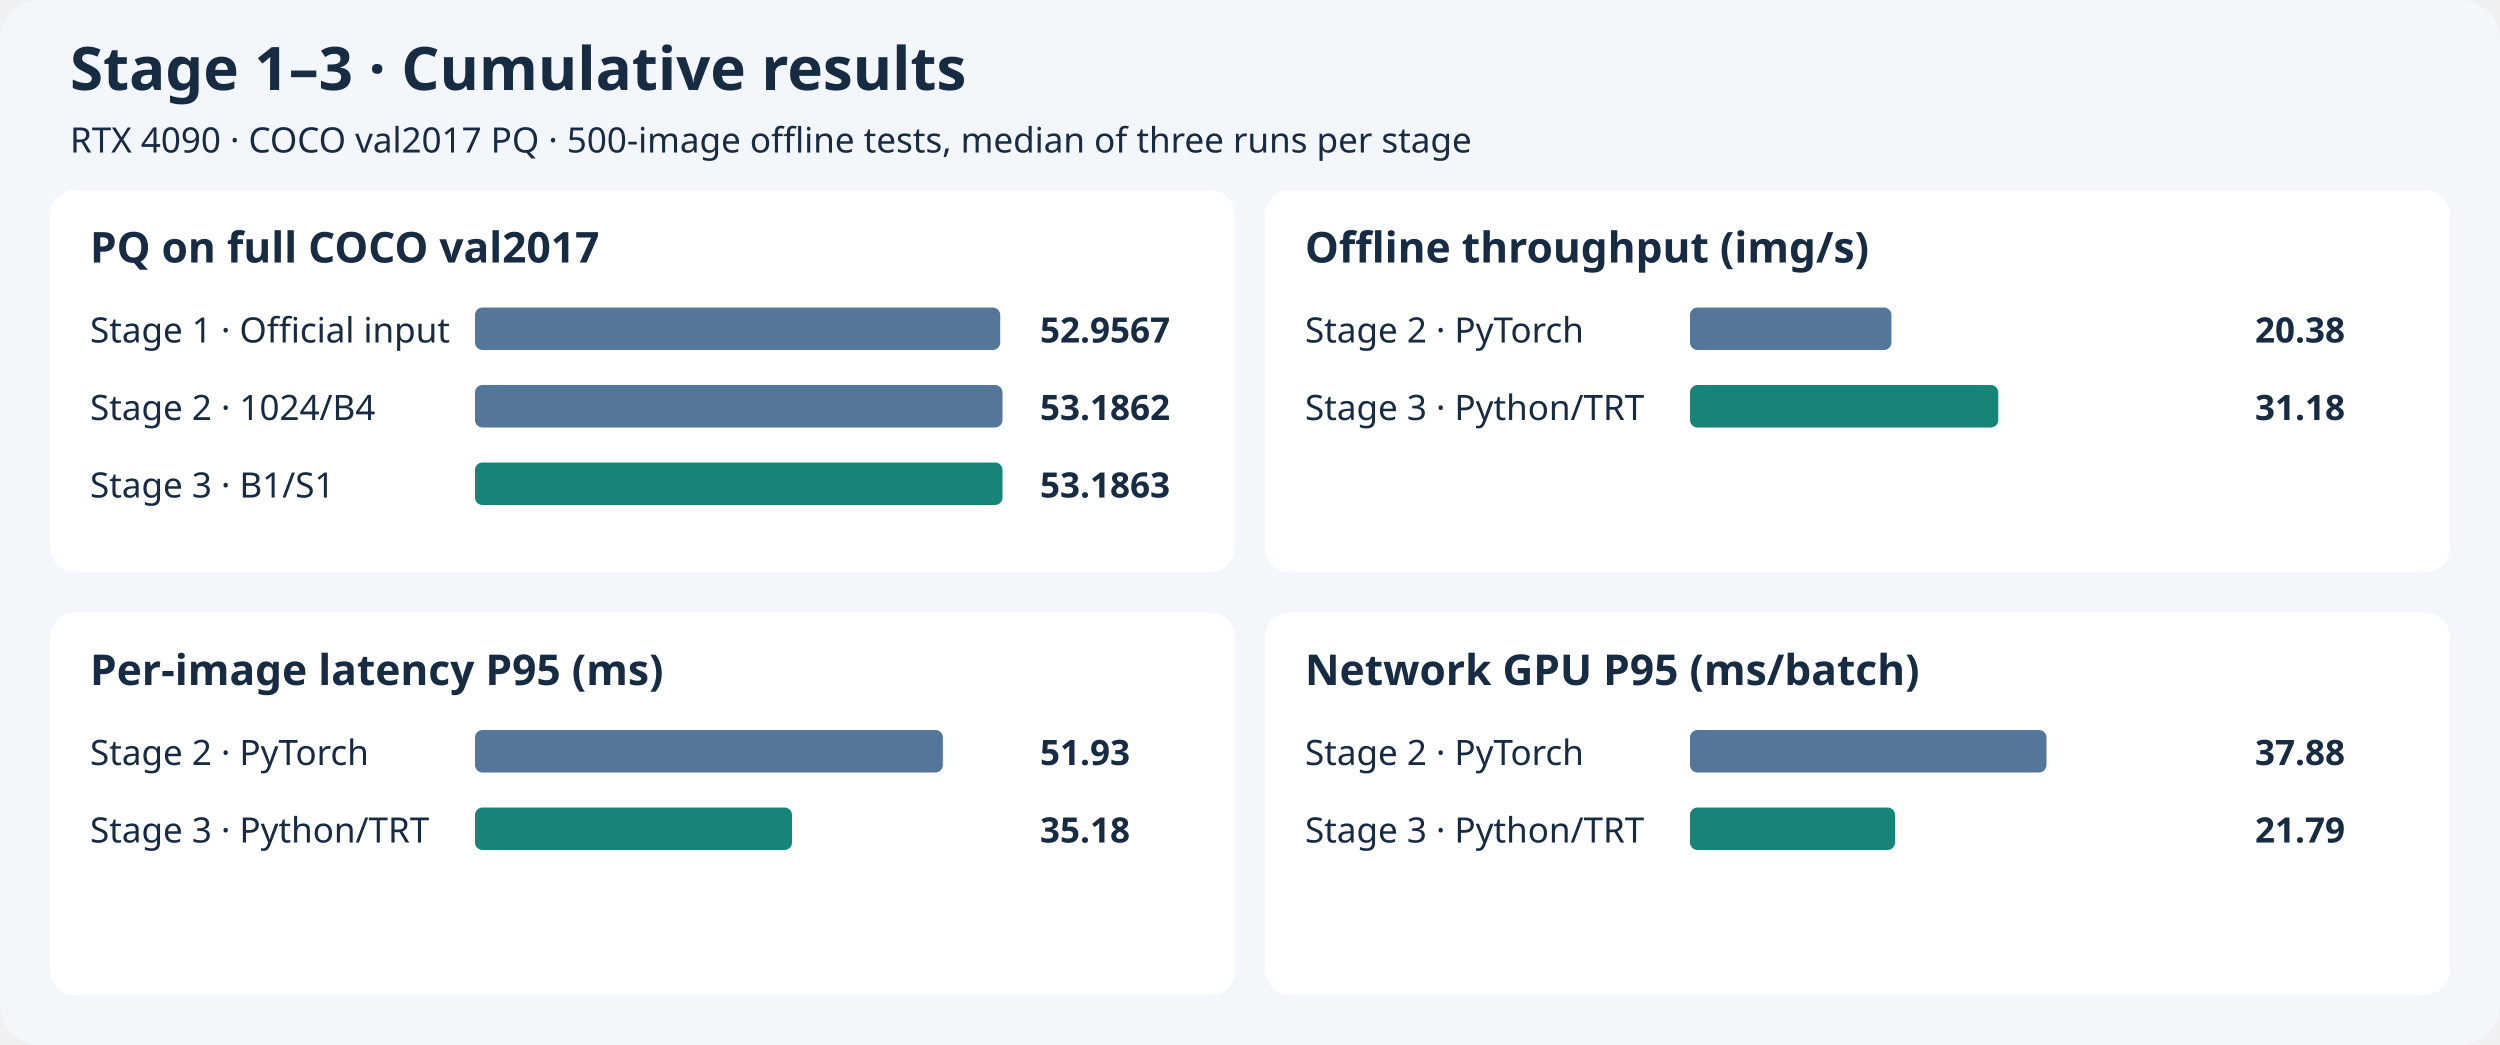
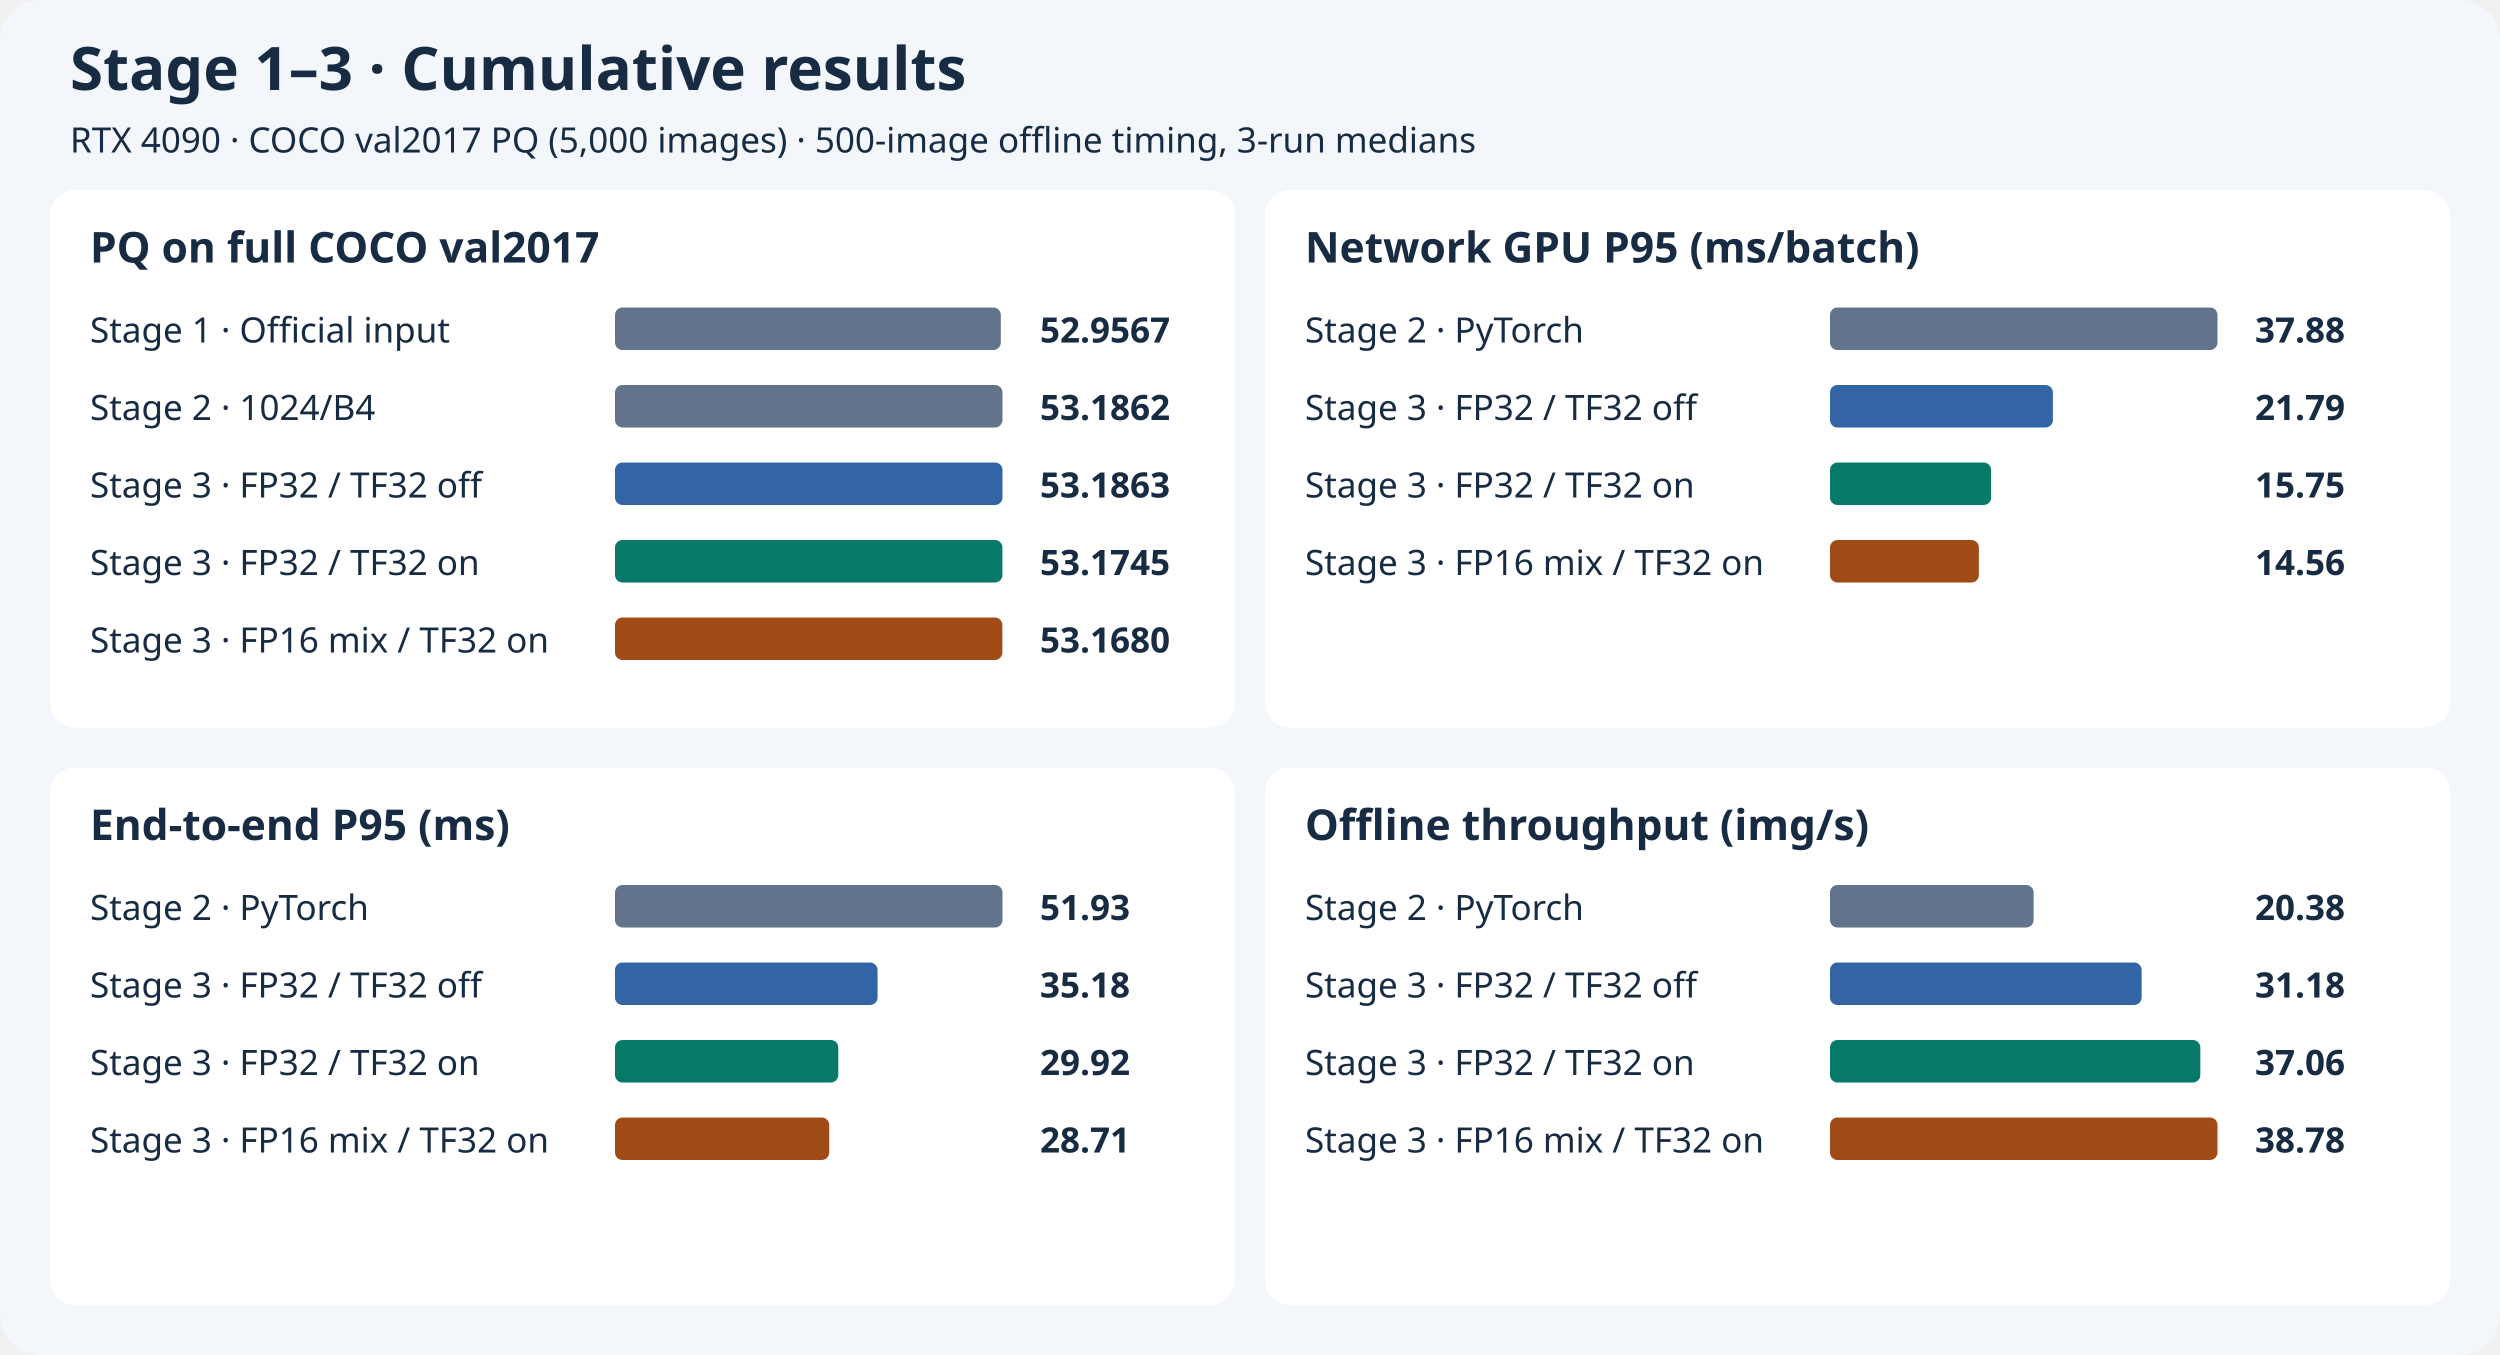
- <svg xmlns="http://www.w3.org/2000/svg" width="1000" height="418" viewBox="0 0 1000 418" role="img" aria-labelledby="title">
-   <rect width="1000" height="418" rx="16" fill="#f3f6fa" />
+ <svg xmlns="http://www.w3.org/2000/svg" width="1000" height="542" viewBox="0 0 1000 542" role="img" aria-labelledby="title">
+   <rect width="1000" height="542" rx="16" fill="#f3f6fa" />
  <g font-family="system-ui, sans-serif" fill="#172b43">
    <text x="28" y="36" font-size="24" font-weight="700">Stage 1–3 · Cumulative results</text>
-     <text x="28" y="61" font-size="14" font-weight="400">RTX 4090 · COCO val2017 PQ · 500-image offline tests, median of three runs per stage</text>
-     <rect x="20" y="76" width="474" height="153" rx="10" fill="white" />
+     <text x="28" y="61" font-size="14" font-weight="400">RTX 4090 · COCO val2017 PQ (5,000 images) · 500-image offline timing, 3-run medians</text>
+     <rect x="20" y="76" width="474" height="215" rx="10" fill="white" />
    <text x="36" y="105" font-size="17" font-weight="700">PQ on full COCO val2017</text>
    <text x="36" y="137" font-size="14" font-weight="400">Stage 1 · Official input</text>
-     <rect x="190" y="123" width="210.09" height="17" rx="3" fill="#54769a" />
+     <rect x="246" y="123" width="154.33" height="17" rx="3" fill="#61748b" />
    <text x="416" y="137" font-size="14" font-weight="650">52.9567</text>
    <text x="36" y="168" font-size="14" font-weight="400">Stage 2 · 1024/B4</text>
-     <rect x="190" y="154" width="211.00" height="17" rx="3" fill="#54769a" />
+     <rect x="246" y="154" width="155.00" height="17" rx="3" fill="#61748b" />
    <text x="416" y="168" font-size="14" font-weight="650">53.1862</text>
-     <text x="36" y="199" font-size="14" font-weight="400">Stage 3 · B1/S1</text>
-     <rect x="190" y="185" width="211.00" height="17" rx="3" fill="#168477" />
+     <text x="36" y="199" font-size="14" font-weight="400">Stage 3 · FP32 / TF32 off</text>
+     <rect x="246" y="185" width="155.00" height="17" rx="3" fill="#3365a6" />
    <text x="416" y="199" font-size="14" font-weight="650">53.1863</text>
-     <rect x="506" y="76" width="474" height="153" rx="10" fill="white" />
-     <text x="522" y="105" font-size="17" font-weight="700">Offline throughput (img/s)</text>
+     <text x="36" y="230" font-size="14" font-weight="400">Stage 3 · FP32 / TF32 on</text>
+     <rect x="246" y="216" width="154.97" height="17" rx="3" fill="#067969" />
+     <text x="416" y="230" font-size="14" font-weight="650">53.1745</text>
+     <text x="36" y="261" font-size="14" font-weight="400">Stage 3 · FP16 mix / TF32 on</text>
+     <rect x="246" y="247" width="154.95" height="17" rx="3" fill="#a14c17" />
+     <text x="416" y="261" font-size="14" font-weight="650">53.1680</text>
+     <rect x="506" y="76" width="474" height="215" rx="10" fill="white" />
+     <text x="522" y="105" font-size="17" font-weight="700">Network GPU P95 (ms/batch)</text>
    <text x="522" y="137" font-size="14" font-weight="400">Stage 2 · PyTorch</text>
-     <rect x="676" y="123" width="80.57" height="17" rx="3" fill="#54769a" />
-     <text x="902" y="137" font-size="14" font-weight="650">20.38</text>
-     <text x="522" y="168" font-size="14" font-weight="400">Stage 3 · Python/TRT</text>
-     <rect x="676" y="154" width="123.31" height="17" rx="3" fill="#168477" />
-     <text x="902" y="168" font-size="14" font-weight="650">31.18</text>
-     <rect x="20" y="245" width="474" height="153" rx="10" fill="white" />
-     <text x="36" y="274" font-size="17" font-weight="700">Per-image latency P95 (ms)</text>
-     <text x="36" y="306" font-size="14" font-weight="400">Stage 2 · PyTorch</text>
-     <rect x="190" y="292" width="187.15" height="17" rx="3" fill="#54769a" />
-     <text x="416" y="306" font-size="14" font-weight="650">51.93</text>
-     <text x="36" y="337" font-size="14" font-weight="400">Stage 3 · Python/TRT</text>
-     <rect x="190" y="323" width="126.80" height="17" rx="3" fill="#168477" />
-     <text x="416" y="337" font-size="14" font-weight="650">35.18</text>
-     <rect x="506" y="245" width="474" height="153" rx="10" fill="white" />
-     <text x="522" y="274" font-size="17" font-weight="700">Network GPU P95 (ms/batch)</text>
-     <text x="522" y="306" font-size="14" font-weight="400">Stage 2 · PyTorch</text>
-     <rect x="676" y="292" width="142.59" height="17" rx="3" fill="#54769a" />
-     <text x="902" y="306" font-size="14" font-weight="650">37.88</text>
-     <text x="522" y="337" font-size="14" font-weight="400">Stage 3 · Python/TRT</text>
-     <rect x="676" y="323" width="82.01" height="17" rx="3" fill="#168477" />
-     <text x="902" y="337" font-size="14" font-weight="650">21.79</text>
+     <rect x="732" y="123" width="155.00" height="17" rx="3" fill="#61748b" />
+     <text x="902" y="137" font-size="14" font-weight="650">37.88</text>
+     <text x="522" y="168" font-size="14" font-weight="400">Stage 3 · FP32 / TF32 off</text>
+     <rect x="732" y="154" width="89.16" height="17" rx="3" fill="#3365a6" />
+     <text x="902" y="168" font-size="14" font-weight="650">21.79</text>
+     <text x="522" y="199" font-size="14" font-weight="400">Stage 3 · FP32 / TF32 on</text>
+     <rect x="732" y="185" width="64.45" height="17" rx="3" fill="#067969" />
+     <text x="902" y="199" font-size="14" font-weight="650">15.75</text>
+     <text x="522" y="230" font-size="14" font-weight="400">Stage 3 · FP16 mix / TF32 on</text>
+     <rect x="732" y="216" width="59.56" height="17" rx="3" fill="#a14c17" />
+     <text x="902" y="230" font-size="14" font-weight="650">14.56</text>
+     <rect x="20" y="307" width="474" height="215" rx="10" fill="white" />
+     <text x="36" y="336" font-size="17" font-weight="700">End-to-end P95 (ms)</text>
+     <text x="36" y="368" font-size="14" font-weight="400">Stage 2 · PyTorch</text>
+     <rect x="246" y="354" width="155.00" height="17" rx="3" fill="#61748b" />
+     <text x="416" y="368" font-size="14" font-weight="650">51.93</text>
+     <text x="36" y="399" font-size="14" font-weight="400">Stage 3 · FP32 / TF32 off</text>
+     <rect x="246" y="385" width="105.02" height="17" rx="3" fill="#3365a6" />
+     <text x="416" y="399" font-size="14" font-weight="650">35.18</text>
+     <text x="36" y="430" font-size="14" font-weight="400">Stage 3 · FP32 / TF32 on</text>
+     <rect x="246" y="416" width="89.32" height="17" rx="3" fill="#067969" />
+     <text x="416" y="430" font-size="14" font-weight="650">29.92</text>
+     <text x="36" y="461" font-size="14" font-weight="400">Stage 3 · FP16 mix / TF32 on</text>
+     <rect x="246" y="447" width="85.70" height="17" rx="3" fill="#a14c17" />
+     <text x="416" y="461" font-size="14" font-weight="650">28.71</text>
+     <rect x="506" y="307" width="474" height="215" rx="10" fill="white" />
+     <text x="522" y="336" font-size="17" font-weight="700">Offline throughput (img/s)</text>
+     <text x="522" y="368" font-size="14" font-weight="400">Stage 2 · PyTorch</text>
+     <rect x="732" y="354" width="81.45" height="17" rx="3" fill="#61748b" />
+     <text x="902" y="368" font-size="14" font-weight="650">20.38</text>
+     <text x="522" y="399" font-size="14" font-weight="400">Stage 3 · FP32 / TF32 off</text>
+     <rect x="732" y="385" width="124.65" height="17" rx="3" fill="#3365a6" />
+     <text x="902" y="399" font-size="14" font-weight="650">31.18</text>
+     <text x="522" y="430" font-size="14" font-weight="400">Stage 3 · FP32 / TF32 on</text>
+     <rect x="732" y="416" width="148.13" height="17" rx="3" fill="#067969" />
+     <text x="902" y="430" font-size="14" font-weight="650">37.06</text>
+     <text x="522" y="461" font-size="14" font-weight="400">Stage 3 · FP16 mix / TF32 on</text>
+     <rect x="732" y="447" width="155.00" height="17" rx="3" fill="#a14c17" />
+     <text x="902" y="461" font-size="14" font-weight="650">38.78</text>
  </g>
</svg>
